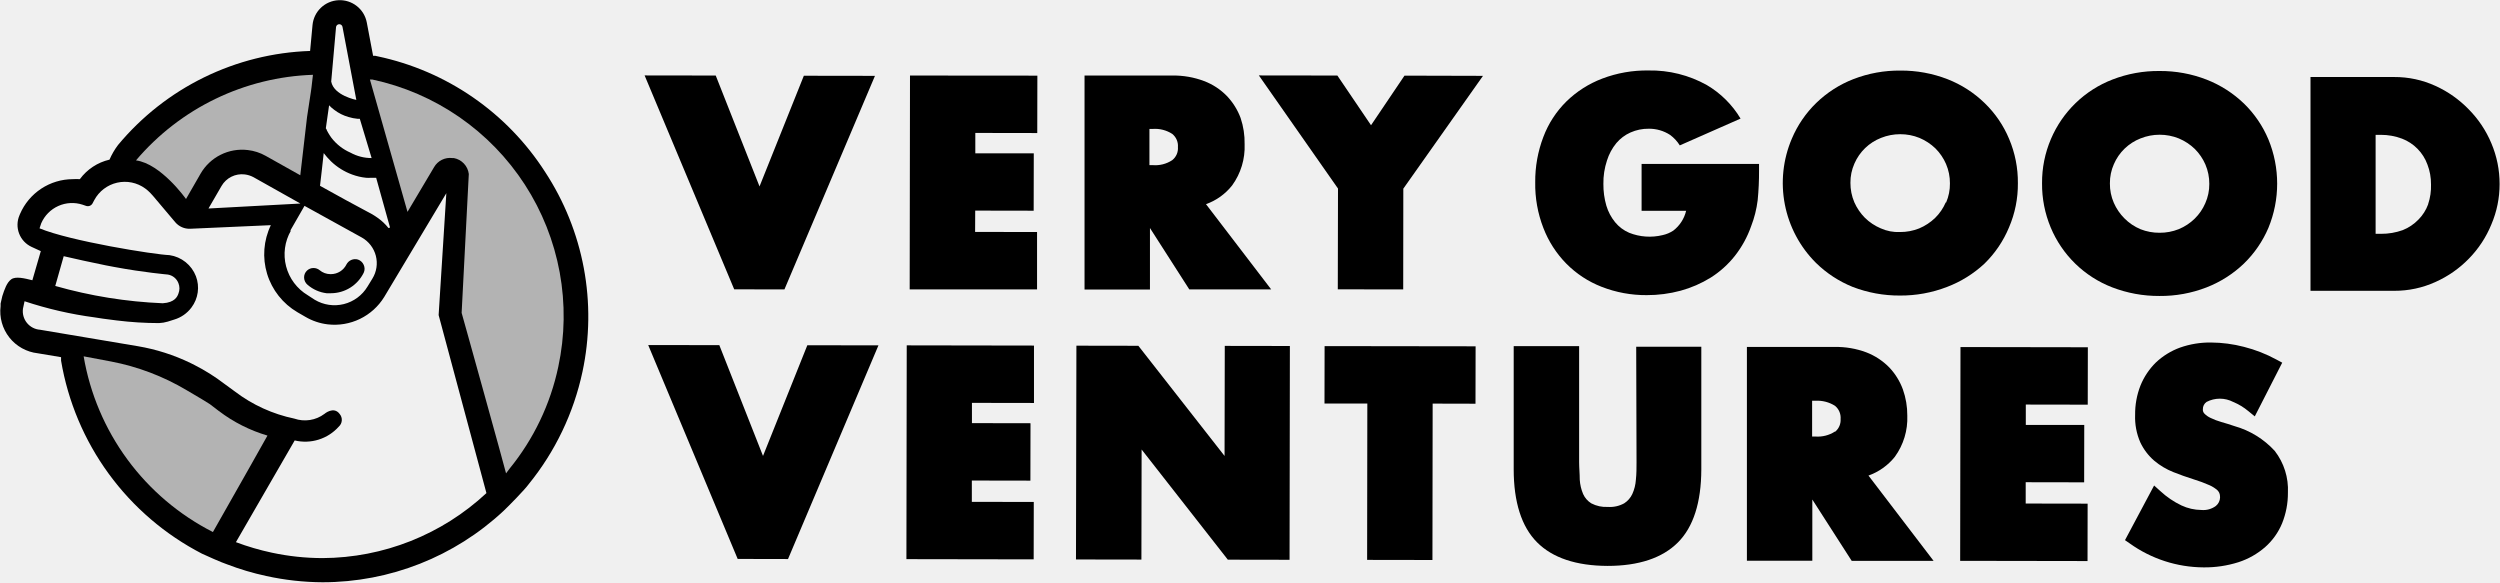
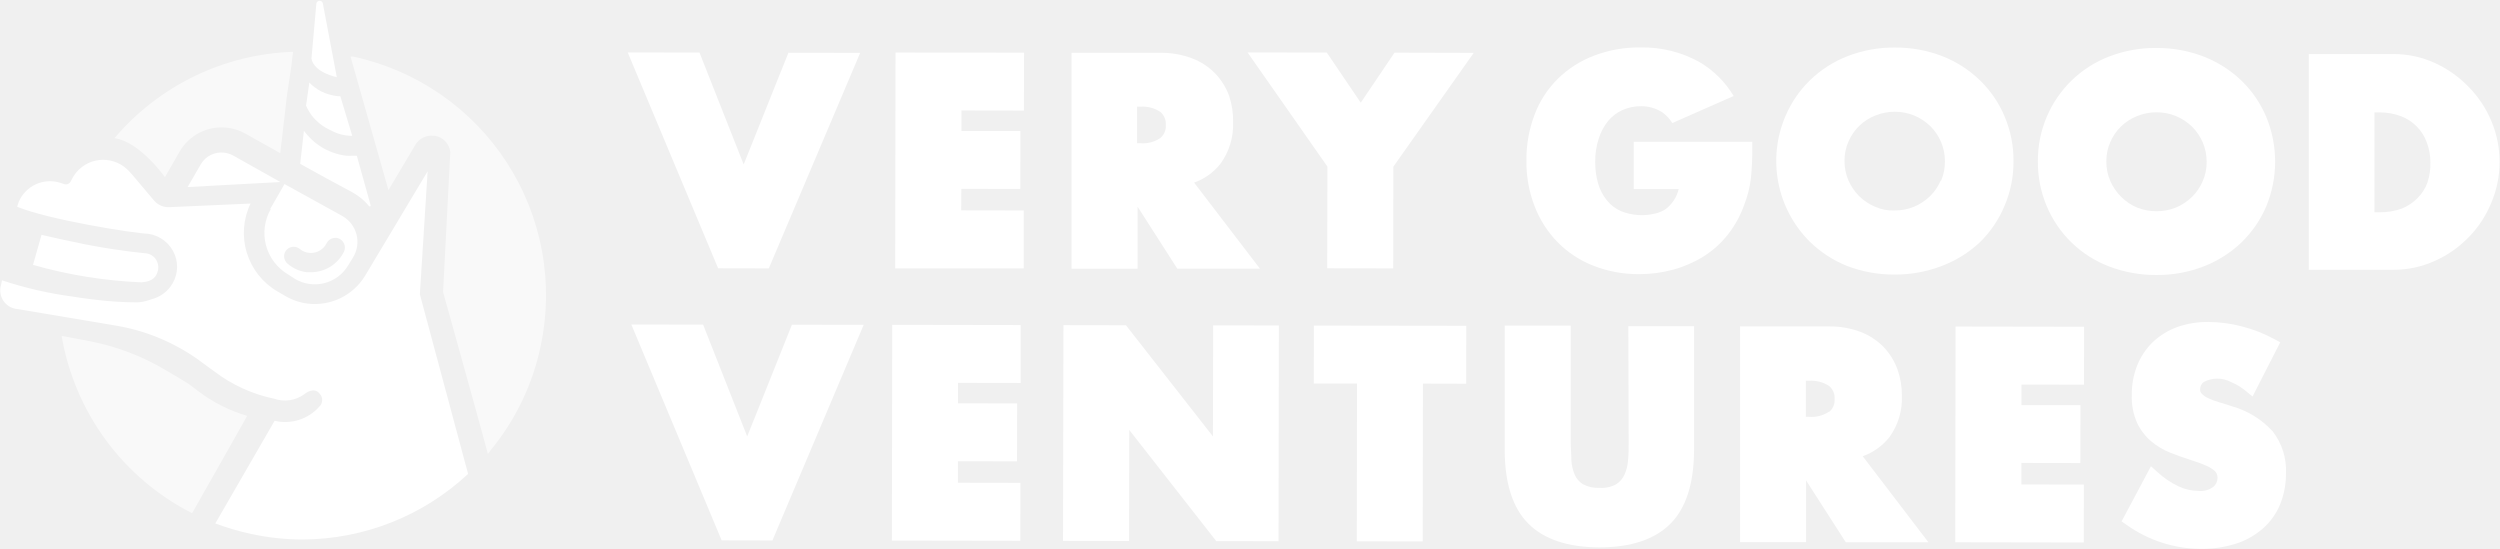
- <svg xmlns="http://www.w3.org/2000/svg" width="2771" height="646" viewBox="0 0 2771 646" fill="none">
-   <path d="M361.961 325.019H365.236H366.874C374.431 324.988 381.829 322.847 388.234 318.838C394.64 314.829 399.8 309.111 403.132 302.329C403.77 300.955 404.101 299.458 404.101 297.943C404.101 296.427 403.77 294.931 403.132 293.556C402.538 292.2 401.671 290.98 400.584 289.973C399.497 288.967 398.214 288.196 396.816 287.708C394.367 286.965 391.735 287.109 389.382 288.114C387.029 289.12 385.105 290.922 383.95 293.206C382.369 296.387 379.935 299.067 376.92 300.946C373.904 302.826 370.427 303.831 366.874 303.849H366.055C361.773 303.805 357.638 302.276 354.359 299.522C352.422 297.912 349.976 297.042 347.458 297.065C344.809 297.059 342.258 298.063 340.323 299.872C339.236 300.884 338.381 302.118 337.815 303.491C337.25 304.863 336.988 306.342 337.048 307.826C337.101 309.331 337.472 310.807 338.137 312.158C338.803 313.509 339.747 314.703 340.908 315.662C346.841 320.802 354.17 324.06 361.961 325.019Z" fill="black" />
-   <path d="M604.072 190.395C583.153 157.857 555.986 129.793 524.143 107.829C492.301 85.864 456.418 70.436 418.571 62.439L415.998 61.854H413.542L406.524 24.777C405.124 17.604 401.188 11.175 395.435 6.667C389.683 2.159 382.499 -0.127 375.2 0.228C367.9 0.583 360.972 3.555 355.684 8.6C350.397 13.645 347.103 20.426 346.406 27.701L343.715 56.474C302.888 57.834 262.811 67.824 226.121 85.786C189.431 103.748 156.961 129.274 130.845 160.687C127.047 165.707 123.867 171.165 121.371 176.944C108.181 179.995 96.52 187.671 88.505 198.582C85.896 198.411 83.278 198.411 80.668 198.582C68.22 198.615 56.052 202.286 45.662 209.144C35.272 216.001 27.113 225.746 22.188 237.179L21.603 238.583C18.822 245.03 18.673 252.309 21.186 258.865C23.699 265.421 28.676 270.735 35.053 273.672L45.229 278.35L35.872 310.632C26.983 308.409 17.392 306.07 12.48 309.579C7.567 313.088 4.994 320.69 2.538 328.293L0.667 336.48C0.611 337.415 0.611 338.352 0.667 339.287C-0.1 345.429 0.36 351.662 2.02 357.625C3.679 363.588 6.506 369.162 10.335 374.025C14.164 378.888 18.921 382.942 24.328 385.954C29.735 388.965 35.687 390.874 41.837 391.569L67.686 395.897C67.686 397.183 67.686 398.47 67.686 399.756C75.333 445.083 93.422 488.009 120.522 525.137C147.623 562.266 182.991 592.579 223.83 613.679C227.689 615.551 246.403 623.855 251.316 625.375C265.609 630.887 280.314 635.267 295.293 638.475C315.733 642.963 336.59 645.276 357.517 645.376C432.038 645.379 503.778 617.076 558.223 566.193C563.72 561.047 581.616 542.801 586.06 536.602C615.44 500.394 635.839 457.751 645.594 412.154C653.704 374.283 654.21 335.177 647.082 297.109C639.954 259.04 625.335 222.767 604.072 190.395ZM372.488 29.806C372.64 28.971 373.08 28.215 373.732 27.671C374.384 27.127 375.206 26.829 376.055 26.829C376.904 26.829 377.727 27.127 378.379 27.671C379.03 28.215 379.471 28.971 379.623 29.806L394.945 110.744C394.945 110.744 370.032 105.948 367.108 90.392L372.488 29.806ZM364.769 116.709C366.55 118.606 368.508 120.33 370.617 121.855C375.301 125.431 380.618 128.09 386.289 129.692C389.567 130.69 392.937 131.356 396.348 131.68H398.804L411.904 175.19C403.727 175.218 395.677 173.166 388.512 169.225C380.178 165.599 372.896 159.927 367.342 152.733C366.037 150.926 364.826 149.052 363.716 147.119L362.312 144.546C362.312 143.727 361.494 142.908 361.143 142.207L364.769 116.709ZM356.815 187.705L358.803 169.693L362.546 174.254L366.874 178.816C373.573 185.258 381.539 190.237 390.266 193.436C395.277 195.298 400.504 196.516 405.822 197.062C407.613 197.182 409.411 197.182 411.202 197.062H416.934L432.138 251.566C432.172 251.782 432.138 252.003 432.04 252.198C431.943 252.394 431.787 252.554 431.594 252.657C431.401 252.76 431.181 252.8 430.964 252.772C430.747 252.745 430.545 252.65 430.384 252.501C427.026 248.301 423.088 244.599 418.688 241.507C416.817 240.104 414.711 238.817 412.606 237.53L383.716 221.974L354.71 205.951L356.815 187.705ZM321.727 255.659L337.516 228.173L401.027 263.262C404.857 265.424 408.211 268.338 410.887 271.829C413.563 275.32 415.506 279.315 416.599 283.576C417.691 287.837 417.911 292.275 417.245 296.622C416.579 300.97 415.041 305.139 412.723 308.877L407.343 317.649C401.514 327.329 392.086 334.304 381.124 337.045C370.161 339.785 358.56 338.068 348.862 332.269L341.142 327.24C329.256 320.149 320.633 308.671 317.132 295.281C313.631 281.89 315.533 267.66 322.428 255.659H321.727ZM231.081 231.097L245.585 206.068C248.147 201.678 251.937 198.132 256.488 195.868C261.038 193.603 266.152 192.717 271.199 193.319C274.596 193.722 277.887 194.753 280.907 196.36L332.955 225.6L231.081 231.097ZM357.517 618.592C338.685 618.563 319.908 616.564 301.492 612.627C287.883 609.741 274.511 605.831 261.491 600.93L326.639 488.179C335.412 490.279 344.59 489.963 353.198 487.265C361.807 484.568 369.523 479.589 375.529 472.857C377.488 471.104 378.683 468.654 378.858 466.03C379.033 463.407 378.174 460.82 376.465 458.822C369.798 449.816 359.505 458.822 359.505 458.822C354.791 462.335 349.288 464.64 343.478 465.537C337.667 466.434 331.726 465.896 326.171 463.968C302.254 458.986 279.754 448.716 260.322 433.909L248.626 425.371C238.256 417.428 227.175 410.459 215.525 404.552L211.315 402.446C192.805 393.472 173.115 387.171 152.834 383.733L44.41 365.487C41.594 365.289 38.848 364.515 36.343 363.211C33.839 361.907 31.63 360.102 29.852 357.908C28.075 355.714 26.768 353.178 26.013 350.458C25.258 347.737 25.071 344.89 25.463 342.094L27.217 333.907C52.52 342.314 78.563 348.306 104.997 351.802L114.12 353.206L129.442 355.194C144.963 357.113 160.587 358.09 176.226 358.118C179.517 357.973 182.778 357.423 185.934 356.48L192.952 354.258C200.678 351.996 207.454 347.273 212.25 340.808C215.922 335.919 218.297 330.181 219.156 324.129C220.015 318.076 219.329 311.904 217.163 306.187C214.803 300.044 210.851 294.639 205.713 290.528C200.574 286.417 194.434 283.748 187.922 282.795C170.963 282.21 77.394 267.122 43.826 253.086L45.697 247.472C49.401 238.946 56.155 232.109 64.636 228.302C73.116 224.494 82.713 223.99 91.546 226.887L95.64 228.29C96.938 228.675 98.328 228.607 99.582 228.097C100.836 227.586 101.879 226.665 102.54 225.483L104.529 221.741C107.121 216.914 110.716 212.698 115.074 209.378C119.432 206.057 124.45 203.708 129.791 202.489C135.132 201.27 140.673 201.209 146.04 202.311C151.406 203.412 156.475 205.651 160.904 208.875C163.052 210.44 165.049 212.202 166.869 214.138L168.039 215.425L169.442 216.945L194.238 246.303C196.258 248.682 198.792 250.572 201.649 251.828C204.506 253.085 207.611 253.675 210.73 253.554L300.206 249.577C292.093 266.422 290.622 285.704 296.083 303.585C301.545 321.466 313.54 336.634 329.68 346.071L338.569 351.217C346.135 355.657 354.537 358.484 363.248 359.521C375.48 360.953 387.867 358.863 398.951 353.497C410.036 348.131 419.359 339.711 425.823 329.228L494.713 214.138L486.175 349.229L539.158 546.543C489.833 592.557 424.972 618.284 357.517 618.592ZM61.253 316.947L70.61 283.964C83.826 287.005 100.435 290.748 117.395 294.14L126.634 295.894C159.735 302.093 186.168 304.316 186.051 304.316C188.655 304.744 191.103 305.843 193.154 307.504C195.204 309.165 196.787 311.331 197.747 313.789C199.281 317.537 199.281 321.738 197.747 325.486C196.695 328.527 193.887 335.31 180.437 336.129C140.091 334.462 100.084 328.024 61.253 316.947Z" fill="black" />
-   <path d="M841.856 206.651L793.317 83.724L714.484 83.607L813.785 320.689L869.459 320.806L969.812 84.075L890.98 83.958L841.856 206.651Z" fill="black" />
-   <path d="M1149.7 147.466L1149.82 83.839L1008.64 83.722L1008.29 320.803H1149.47V257.176L1080.81 257.059L1080.93 233.433L1145.72 233.55L1145.84 169.922H1081.04V147.349L1149.7 147.466Z" fill="black" />
-   <path d="M1365.73 205.48C1375.32 192.255 1380.18 176.188 1379.53 159.865C1379.74 149.973 1378.24 140.119 1375.08 130.741C1371.72 121.684 1366.54 113.407 1359.88 106.413C1352.74 99.075 1344.08 93.404 1334.5 89.805C1323.29 85.594 1311.38 83.53 1299.41 83.722H1202.1V320.921H1274.61V252.732L1318.24 320.804H1409L1336.72 226.299C1348.16 222.235 1358.22 215.017 1365.73 205.48ZM1299.29 177.526C1292.87 181.765 1285.2 183.702 1277.54 183.023H1274.03V142.905H1277.65C1285.27 142.333 1292.87 144.263 1299.29 148.402C1301.45 150.143 1303.16 152.384 1304.26 154.931C1305.36 157.479 1305.82 160.256 1305.61 163.023C1305.83 165.773 1305.37 168.537 1304.27 171.068C1303.17 173.599 1301.46 175.817 1299.29 177.526Z" fill="black" />
-   <path d="M1556.73 83.841L1519.65 138.813L1482.34 83.724L1395.32 83.607L1483.04 208.99L1482.81 320.689L1555.32 320.806L1555.44 209.107L1643.74 84.075L1556.73 83.841Z" fill="black" />
-   <path d="M845.716 505.369L797.294 382.559L718.462 382.442L817.645 619.524L873.436 619.641L973.672 382.793L894.84 382.676L845.716 505.369Z" fill="black" />
-   <path d="M1146.07 446.657V383.03L1005.02 382.796L1004.67 619.76L1145.72 619.994L1145.84 556.367L1077.18 556.25V532.624L1142.1 532.741L1142.21 469.114L1077.3 468.997V446.54L1146.07 446.657Z" fill="black" />
-   <path d="M1192.62 620.114L1265.14 620.231L1265.37 498.24L1360.93 620.348L1429.35 620.465L1429.7 383.501L1357.54 383.384L1357.3 505.375L1261.75 383.267L1193.09 383.15L1192.62 620.114Z" fill="black" />
-   <path d="M1587.72 620.7L1587.95 447.362L1635.44 447.479L1635.56 383.852L1468.18 383.618L1468.07 447.245H1515.55L1515.32 620.583L1587.72 620.7Z" fill="black" />
-   <path d="M1813.93 512.276C1813.93 518.709 1813.93 525.142 1813.22 531.692C1812.87 537.191 1811.53 542.581 1809.25 547.599C1807.28 551.813 1804.16 555.382 1800.24 557.891C1794.71 560.931 1788.41 562.312 1782.11 561.868C1775.74 562.236 1769.39 560.861 1763.75 557.891C1759.79 555.434 1756.65 551.85 1754.74 547.599C1752.6 542.549 1751.33 537.169 1751 531.692C1751 525.025 1750.3 518.592 1750.3 512.276V383.618H1677.78V520.113C1677.78 556.488 1686.44 583.74 1703.63 601.05C1720.82 618.36 1747.14 627.133 1781.88 627.249C1816.38 627.249 1842.58 618.477 1859.77 601.284C1876.97 584.091 1885.62 556.839 1885.74 520.463V384.32H1813.57L1813.93 512.276Z" fill="black" />
-   <path d="M2100.25 506.307C2109.84 493.083 2114.7 477.015 2114.05 460.692C2114.12 450.772 2112.46 440.915 2109.14 431.568C2105.81 422.517 2100.68 414.239 2094.05 407.24C2086.85 399.901 2078.15 394.197 2068.55 390.515C2057.33 386.344 2045.43 384.32 2033.46 384.55H1936.27V621.514H2008.78V553.676L2052.41 621.631H2143.17L2071.01 527.126C2082.5 523.045 2092.63 515.834 2100.25 506.307ZM2033.81 478.353C2027.39 482.492 2019.79 484.422 2012.17 483.85H2008.55V444.2H2012.17C2019.83 443.745 2027.44 445.709 2033.93 449.814C2036.06 451.573 2037.74 453.821 2038.82 456.366C2039.9 458.911 2040.35 461.679 2040.13 464.435C2040.3 467.05 2039.87 469.669 2038.85 472.086C2037.84 474.502 2036.27 476.648 2034.28 478.353H2033.81Z" fill="black" />
-   <path d="M2172.65 621.633L2313.82 621.867L2313.93 558.24L2245.28 558.123V534.497L2310.08 534.614L2310.19 470.987H2245.4V448.413L2314.05 448.53L2314.17 384.903L2173 384.669L2172.65 621.633Z" fill="black" />
-   <path d="M2476.63 472.274C2471.83 470.637 2466.92 469.116 2462.01 467.713C2457.99 466.575 2454.08 465.088 2450.31 463.268C2447.63 462.069 2445.21 460.361 2443.18 458.239C2442.62 457.604 2442.2 456.862 2441.93 456.057C2441.67 455.252 2441.58 454.403 2441.66 453.561C2441.62 451.982 2441.98 450.42 2442.69 449.012C2443.41 447.604 2444.46 446.395 2445.75 445.49C2450.3 443.122 2455.36 441.886 2460.49 441.886C2465.62 441.886 2470.68 443.122 2475.23 445.49C2481.38 448.027 2487.1 451.499 2492.19 455.783L2499.2 461.514L2529.61 401.98L2523.3 398.589C2511.89 392.373 2499.75 387.618 2487.16 384.436C2475.24 381.329 2462.98 379.718 2450.66 379.641C2439 379.485 2427.4 381.385 2416.39 385.255C2406.44 388.871 2397.32 394.483 2389.61 401.746C2382.24 408.992 2376.43 417.669 2372.53 427.244C2368.45 437.633 2366.43 448.715 2366.57 459.876C2366.16 470.316 2368.12 480.712 2372.3 490.287C2375.96 498.078 2381.22 505.011 2387.74 510.638C2394.07 515.957 2401.22 520.222 2408.91 523.27C2416.28 526.194 2423.76 528.884 2431.25 531.223C2438.73 533.562 2442.95 535.2 2446.92 536.954C2450.15 538.142 2453.18 539.797 2455.93 541.867C2457.5 542.889 2458.79 544.298 2459.67 545.96C2460.44 547.645 2460.8 549.489 2460.72 551.341C2460.67 553.164 2460.23 554.955 2459.42 556.59C2458.61 558.226 2457.46 559.667 2456.04 560.814C2451.43 564.208 2445.73 565.79 2440.02 565.259C2432.38 565.19 2424.84 563.474 2417.92 560.23C2409.36 556.143 2401.47 550.78 2394.52 544.323L2387.62 538.124L2355.34 598.71L2360.6 602.336C2384.48 619.457 2413.09 628.735 2442.48 628.886C2455.57 629.035 2468.59 627.1 2481.07 623.155C2492.02 619.62 2502.13 613.889 2510.78 606.313C2518.95 599.086 2525.35 590.083 2529.5 579.996C2533.81 569.253 2536 557.772 2535.93 546.194C2536.75 529.468 2531.57 512.998 2521.31 499.76C2509.26 486.624 2493.79 477.106 2476.63 472.274Z" fill="black" />
-   <path d="M2226.8 252.029C2233.43 236.589 2236.77 219.94 2236.62 203.139C2236.8 186.271 2233.49 169.549 2226.92 154.015C2220.7 139.099 2211.51 125.607 2199.9 114.365C2188.09 102.852 2174.09 93.824 2158.73 87.815C2142.06 81.342 2124.32 78.087 2106.45 78.224C2088.61 78.039 2070.91 81.254 2054.28 87.698C2038.93 93.67 2024.93 102.658 2013.11 114.131C2001.55 125.372 1992.37 138.814 1986.09 153.664C1976.26 176.673 1973.55 202.104 1978.33 226.668C1983.1 251.231 1995.14 273.796 2012.88 291.445C2024.54 302.862 2038.33 311.882 2053.46 317.995C2070.18 324.434 2087.95 327.687 2105.86 327.586C2123.65 327.706 2141.3 324.492 2157.91 318.112C2173.38 312.254 2187.57 303.434 2199.66 292.147C2211.32 280.741 2220.55 267.094 2226.8 252.029ZM2156.62 224.426C2153.87 230.821 2149.89 236.621 2144.93 241.502C2139.78 246.47 2133.75 250.437 2127.15 253.199C2120.41 255.875 2113.22 257.226 2105.98 257.175C2098.62 257.515 2091.29 256.112 2084.57 253.082C2078.04 250.323 2072.09 246.355 2067.03 241.385C2062.11 236.416 2058.15 230.588 2055.33 224.192C2052.44 217.387 2050.97 210.064 2051.01 202.671C2050.94 195.301 2052.46 188.002 2055.45 181.267C2058.24 174.818 2062.29 168.986 2067.34 164.108C2072.4 159.23 2078.38 155.402 2084.92 152.845C2091.69 150.12 2098.92 148.729 2106.21 148.752C2113.51 148.72 2120.74 150.111 2127.5 152.845C2134.1 155.607 2140.13 159.574 2145.28 164.542C2150.22 169.487 2154.19 175.32 2156.97 181.735C2159.89 188.533 2161.36 195.86 2161.3 203.256C2161.41 210.531 2159.97 217.745 2157.09 224.426H2156.62Z" fill="black" />
-   <path d="M2393.59 328.055C2411.38 328.224 2429.04 325.009 2445.63 318.581C2461.08 312.583 2475.19 303.601 2487.15 292.147C2498.73 280.901 2507.96 267.462 2514.29 252.614C2527.25 221.188 2527.25 185.909 2514.29 154.483C2508.03 139.59 2498.84 126.107 2487.27 114.833C2475.35 103.346 2461.28 94.324 2445.87 88.283C2429.2 81.81 2411.46 78.555 2393.59 78.692C2375.75 78.507 2358.05 81.723 2341.42 88.166C2326.21 94.033 2312.34 102.895 2300.63 114.227C2288.92 125.559 2279.6 139.13 2273.23 154.132C2266.62 169.617 2263.27 186.301 2263.41 203.139C2263.25 219.956 2266.52 236.628 2273 252.146C2279.28 267.221 2288.56 280.867 2300.25 292.264C2311.95 303.661 2325.84 312.573 2341.07 318.464C2357.78 324.903 2375.56 328.156 2393.47 328.055H2393.59ZM2354.64 241.971C2349.7 237.021 2345.73 231.189 2342.94 224.777C2340 217.99 2338.52 210.655 2338.61 203.256C2338.55 195.886 2340.06 188.588 2343.06 181.852C2345.85 175.403 2349.89 169.572 2354.95 164.693C2360.01 159.815 2365.99 155.987 2372.53 153.431C2379.26 150.717 2386.45 149.327 2393.7 149.337C2401 149.315 2408.22 150.705 2414.99 153.431C2421.59 156.193 2427.62 160.159 2432.77 165.127C2437.71 170.073 2441.68 175.905 2444.46 182.32C2447.37 189.121 2448.84 196.447 2448.79 203.841C2448.86 211.211 2447.34 218.51 2444.35 225.245C2441.59 231.641 2437.62 237.44 2432.65 242.322C2427.53 247.329 2421.5 251.301 2414.87 254.018C2408.14 256.695 2400.95 258.045 2393.7 257.994C2386.42 258.054 2379.19 256.704 2372.42 254.018C2365.76 251.205 2359.72 247.111 2354.64 241.971Z" fill="black" />
-   <path d="M2736.29 121.157C2725.73 110.278 2713.24 101.471 2699.44 95.192C2685.13 88.645 2669.57 85.293 2653.83 85.367H2560.96V322.331H2653.71C2669.52 322.41 2685.17 319.058 2699.56 312.507C2713.46 306.284 2726.04 297.472 2736.64 286.541C2747.27 275.669 2755.69 262.839 2761.43 248.762C2767.48 234.602 2770.58 219.362 2770.56 203.966C2770.59 188.456 2767.49 173.099 2761.43 158.819C2755.56 144.761 2747.02 131.972 2736.29 121.157ZM2691.37 226.423C2689.06 232.788 2685.38 238.575 2680.61 243.382C2675.69 248.469 2669.76 252.455 2663.18 255.078C2655.45 257.842 2647.3 259.227 2639.09 259.172H2633.13V149.462H2638.97C2646.96 149.443 2654.89 150.869 2662.37 153.673C2668.85 156.145 2674.72 159.985 2679.58 164.929C2684.45 169.874 2688.19 175.808 2690.55 182.328C2693.26 189.38 2694.61 196.881 2694.53 204.434C2694.78 211.816 2693.71 219.182 2691.37 226.189V226.423Z" fill="black" />
-   <path d="M1948.2 221.975C1949.28 211.054 1949.79 200.083 1949.72 189.109V181.74H1819.54V233.671H1868.9C1866.82 242.426 1861.78 250.193 1854.63 255.66C1851.06 257.995 1847.1 259.659 1842.93 260.572C1830.57 263.614 1817.56 262.714 1805.74 257.999C1799.69 255.412 1794.35 251.399 1790.18 246.303C1785.77 240.881 1782.47 234.641 1780.47 227.94C1778.21 220.112 1777.11 211.994 1777.2 203.846C1777.05 195.028 1778.4 186.249 1781.18 177.881C1783.38 170.84 1786.91 164.288 1791.59 158.582C1795.83 153.564 1801.14 149.567 1807.14 146.886C1813.58 144.013 1820.56 142.576 1827.61 142.675C1835.9 142.603 1844.04 144.962 1851 149.459C1855.36 152.608 1859.05 156.582 1861.88 161.155L1929.25 131.447C1920.09 116.104 1907.22 103.313 1891.82 94.253C1872.11 83.262 1849.83 77.693 1827.26 78.112C1809.73 77.825 1792.3 80.882 1775.91 87.118C1761.05 92.748 1747.51 101.389 1736.15 112.499C1724.91 123.605 1716.21 137.012 1710.65 151.798C1704.53 167.851 1701.47 184.911 1701.64 202.092C1701.35 219.358 1704.41 236.518 1710.65 252.619C1716.31 267.399 1724.95 280.855 1736.03 292.152C1747.13 303.399 1760.48 312.168 1775.21 317.884C1791.12 324.105 1808.07 327.24 1825.15 327.124C1837.87 327.179 1850.54 325.527 1862.82 322.211C1874.57 319.002 1885.79 314.117 1896.15 307.708C1906.37 301.246 1915.43 293.1 1922.93 283.614C1930.7 273.723 1936.79 262.619 1940.95 250.748C1944.55 241.494 1946.98 231.829 1948.2 221.975Z" fill="black" />
-   <path opacity="0.7" d="M346.874 82.91C345.587 94.606 344.652 102.092 344.535 102.092L340.324 129.812L332.838 194.258L294.475 172.737C288.348 169.276 281.585 167.088 274.592 166.304C264.269 165.074 253.813 166.901 244.519 171.558C235.225 176.215 227.503 183.498 222.31 192.503L206.169 220.574C206.169 220.574 178.566 181.509 150.729 177.766C175 149.15 204.989 125.928 238.769 109.592C272.548 93.256 309.372 84.167 346.874 82.91Z" fill="white" />
-   <path opacity="0.7" d="M235.995 589.702C198.574 570.673 166.125 543.149 141.246 509.334C116.367 475.518 99.747 436.349 92.717 394.96L123.127 400.692C152.678 406.35 181.017 417.116 206.871 432.505C219.503 439.757 230.264 446.424 232.603 447.944L242.545 455.547C258.717 467.824 276.988 477.058 296.464 482.799C296.464 482.799 262.311 543.619 235.995 589.702Z" fill="white" />
-   <path opacity="0.7" d="M618.809 406.545C610.035 448.025 591.467 486.804 564.656 519.647L560.913 524.676C560.913 523.39 511.672 346.544 511.672 346.778L519.625 192.856C519.1 188.527 517.205 184.479 514.217 181.302C511.23 178.125 507.306 175.985 503.017 175.195H501.379C497.39 174.685 493.339 175.368 489.738 177.158C486.137 178.948 483.146 181.765 481.145 185.254L451.671 234.845L410.032 88.175H412.839C447.271 95.55 479.913 109.635 508.9 129.627C537.887 149.619 562.651 175.126 581.778 204.691C600.905 234.256 614.02 267.3 620.374 301.934C626.728 336.569 626.196 372.116 618.809 406.545Z" fill="white" />
+ <svg xmlns="http://www.w3.org/2000/svg" width="2746" height="603" viewBox="0 0 2746 603" fill="none">
+   <path d="M347.485 3.805C347.637 2.97 348.078 2.214 348.73 1.67C349.382 1.126 350.204 0.828 351.053 0.828C351.902 0.828 352.724 1.126 353.376 1.67C354.028 2.214 354.468 2.97 354.62 3.805L369.942 84.743C369.942 84.743 345.029 79.947 342.105 64.391L347.485 3.805ZM339.766 90.708C341.547 92.605 343.506 94.329 345.614 95.854C350.298 99.43 355.616 102.089 361.287 103.691C364.565 104.689 367.935 105.355 371.346 105.679H373.802L386.902 149.189C378.724 149.217 370.674 147.165 363.509 143.224C355.176 139.598 347.893 133.926 342.339 126.732C341.034 124.925 339.824 123.051 338.713 121.118L337.31 118.545C337.31 117.726 336.491 116.907 336.14 116.206L339.766 90.708ZM331.813 161.704L333.801 143.692L337.544 148.253L341.871 152.815C348.571 159.257 356.537 164.236 365.264 167.435C370.275 169.297 375.502 170.515 380.82 171.061C382.611 171.181 384.408 171.181 386.2 171.061H391.931L407.136 225.565C407.17 225.781 407.135 226.002 407.038 226.197C406.94 226.393 406.784 226.553 406.591 226.656C406.398 226.759 406.178 226.799 405.962 226.771C405.745 226.743 405.542 226.649 405.382 226.5C402.024 222.3 398.086 218.598 393.685 215.506C391.814 214.103 389.709 212.816 387.603 211.529L358.714 195.973L329.707 179.95L331.813 161.704ZM296.724 229.658L312.514 202.172L376.024 237.261C379.855 239.423 383.209 242.337 385.885 245.828C388.561 249.319 390.504 253.314 391.596 257.575C392.689 261.836 392.908 266.274 392.242 270.621C391.576 274.969 390.038 279.138 387.72 282.876L382.34 291.648C376.512 301.328 367.083 308.303 356.121 311.044C345.159 313.784 333.557 312.067 323.859 306.268L316.14 301.239C304.253 294.148 295.63 282.67 292.129 269.28C288.628 255.889 290.531 241.659 297.426 229.658H296.724ZM336.725 299.017H340H341.637C349.194 298.985 356.592 296.844 362.998 292.836C369.404 288.827 374.564 283.109 377.895 276.326C378.534 274.952 378.865 273.455 378.865 271.94C378.865 270.425 378.534 268.928 377.895 267.554C377.302 266.197 376.435 264.977 375.348 263.971C374.261 262.965 372.978 262.194 371.58 261.706C369.131 260.962 366.499 261.106 364.146 262.112C361.792 263.117 359.869 264.92 358.714 267.203C357.15 270.35 354.753 273.006 351.783 274.883C348.813 276.76 345.384 277.785 341.871 277.847H341.053C336.77 277.803 332.636 276.273 329.356 273.519C327.419 271.91 324.974 271.039 322.456 271.063C319.807 271.057 317.255 272.061 315.321 273.87C314.234 274.881 313.378 276.115 312.813 277.488C312.248 278.861 311.986 280.34 312.046 281.823C312.098 283.328 312.47 284.805 313.135 286.156C313.8 287.507 314.745 288.701 315.906 289.66C321.839 294.8 329.168 298.057 336.959 299.017H336.725ZM206.079 205.447L220.582 180.418C223.145 176.028 226.934 172.482 231.485 170.217C236.036 167.952 241.149 167.067 246.197 167.669C249.593 168.072 252.885 169.103 255.904 170.71L307.952 199.95L206.079 205.447ZM332.514 592.591C313.683 592.562 294.905 590.563 276.49 586.626C262.88 583.74 249.509 579.83 236.489 574.929L301.637 462.178C310.41 464.278 319.588 463.962 328.196 461.264C336.804 458.566 344.521 453.588 350.527 446.856C352.486 445.103 353.681 442.653 353.856 440.029C354.031 437.406 353.171 434.819 351.462 432.821C344.795 423.815 334.503 432.821 334.503 432.821C329.788 436.334 324.286 438.639 318.475 439.536C312.665 440.433 306.723 439.895 301.169 437.967C277.251 432.985 254.752 422.715 235.319 407.908L223.623 399.37C213.253 391.427 202.173 384.458 190.523 378.551L186.312 376.445C167.803 367.471 148.112 361.17 127.831 357.732L19.408 339.486C16.591 339.288 13.845 338.514 11.341 337.21C8.837 335.906 6.627 334.101 4.85 331.907C3.073 329.713 1.766 327.177 1.011 324.457C0.256 321.736 0.068 318.889 0.46 316.093L2.214 307.906C27.518 316.313 53.561 322.305 79.994 325.801L89.117 327.205L104.439 329.193C119.96 331.112 135.584 332.089 151.224 332.117C154.515 331.972 157.775 331.422 160.932 330.479L167.949 328.257C175.675 325.995 182.452 321.272 187.248 314.807C190.919 309.918 193.294 304.18 194.153 298.128C195.012 292.075 194.327 285.903 192.16 280.186C189.801 274.043 185.849 268.638 180.71 264.527C175.571 260.416 169.431 257.747 162.92 256.794C145.96 256.209 52.391 241.121 18.823 227.085L20.694 221.471C24.399 212.945 31.152 206.108 39.633 202.301C48.114 198.493 57.71 197.989 66.543 200.886L70.637 202.289C71.935 202.674 73.326 202.606 74.579 202.096C75.834 201.585 76.877 200.664 77.538 199.482L79.526 195.74C82.118 190.913 85.714 186.697 90.072 183.377C94.429 180.056 99.447 177.707 104.789 176.488C110.13 175.269 115.67 175.208 121.037 176.31C126.404 177.411 131.472 179.649 135.902 182.874C138.05 184.439 140.047 186.201 141.867 188.137L143.036 189.424L144.44 190.944L169.236 220.302C171.255 222.681 173.789 224.571 176.646 225.827C179.503 227.084 182.609 227.674 185.727 227.553L275.203 223.576C267.091 240.421 265.619 259.703 271.081 277.584C276.543 295.465 288.537 310.633 304.678 320.07L313.567 325.216C321.132 329.656 329.535 332.483 338.245 333.52C350.477 334.952 362.864 332.862 373.949 327.496C385.034 322.13 394.356 313.71 400.82 303.227L469.711 188.137L461.172 323.228L514.156 520.542C464.83 566.556 399.97 592.283 332.514 592.591ZM36.25 290.946L45.607 257.963C58.824 261.004 75.433 264.747 92.392 268.139L101.632 269.893C134.732 276.092 161.165 278.315 161.048 278.315C163.653 278.743 166.1 279.842 168.151 281.503C170.202 283.164 171.785 285.33 172.745 287.788C174.279 291.536 174.279 295.737 172.745 299.485C171.692 302.526 168.885 309.309 155.434 310.128C115.088 308.461 75.082 302.023 36.25 290.946Z" fill="white" />
+   <path d="M816.856 180.651L768.317 57.724L689.484 57.607L788.785 294.689L844.459 294.806L944.812 58.075L865.98 57.958L816.856 180.651Z" fill="white" />
+   <path d="M1124.69 121.466L1124.81 57.839L983.639 57.722L983.288 294.803H1124.46V231.176L1055.8 231.059L1055.92 207.433L1120.72 207.55L1120.83 143.922H1056.04V121.349L1124.69 121.466Z" fill="white" />
+   <path d="M1340.63 179.769C1350.22 166.545 1355.08 150.478 1354.43 134.154C1354.65 124.262 1353.14 114.408 1349.99 105.031C1346.62 95.974 1341.45 87.697 1334.78 80.703C1327.65 73.365 1318.98 67.694 1309.4 64.094C1298.19 59.883 1286.29 57.82 1274.31 58.012H1177V295.211H1249.52V227.022L1293.14 295.094H1383.91L1311.62 200.589C1323.06 196.525 1333.12 189.307 1340.63 179.769ZM1274.2 151.816C1267.77 156.054 1260.1 157.992 1252.44 157.313H1248.93V117.195H1252.56C1260.18 116.623 1267.77 118.553 1274.2 122.692C1276.36 124.432 1278.06 126.673 1279.16 129.221C1280.26 131.768 1280.73 134.546 1280.51 137.312C1280.74 140.063 1280.28 142.827 1279.18 145.358C1278.07 147.888 1276.36 150.107 1274.2 151.816Z" fill="white" />
+   <path d="M1531.72 57.841L1494.65 112.813L1457.34 57.724L1370.32 57.607L1458.04 182.99L1457.8 294.689L1530.32 294.806L1530.44 183.107L1618.74 58.075L1531.72 57.841Z" fill="white" />
+   <path d="M820.713 479.369L772.291 356.559L693.459 356.442L792.643 593.524L848.433 593.641L948.67 356.793L869.837 356.676L820.713 479.369Z" fill="white" />
+   <path d="M1121.07 420.657V357.03L980.012 356.796L979.661 593.76L1120.72 593.994L1120.83 530.367L1052.18 530.25V506.624L1117.09 506.741L1117.21 443.114L1052.29 442.997V420.54L1121.07 420.657Z" fill="white" />
+   <path d="M1167.62 594.114L1240.14 594.231L1240.37 472.24L1335.93 594.348L1404.35 594.465L1404.7 357.501L1332.54 357.384L1332.3 479.375L1236.75 357.267L1168.09 357.15L1167.62 594.114Z" fill="white" />
+   <path d="M1562.72 594.7L1562.95 421.362L1610.44 421.479L1610.55 357.852L1443.18 357.618L1443.06 421.245H1490.55L1490.32 594.583L1562.72 594.7Z" fill="white" />
+   <path d="M1788.92 486.276C1788.92 492.709 1788.92 499.142 1788.22 505.692C1787.87 511.191 1786.52 516.581 1784.24 521.599C1782.28 525.813 1779.15 529.382 1775.24 531.891C1769.7 534.931 1763.41 536.312 1757.11 535.868C1750.74 536.236 1744.39 534.861 1738.75 531.891C1734.79 529.434 1731.65 525.85 1729.74 521.599C1727.59 516.549 1726.33 511.169 1726 505.692C1726 499.025 1725.3 492.592 1725.3 486.276V357.618H1652.78V494.113C1652.78 530.488 1661.43 557.74 1678.63 575.05C1695.82 592.36 1722.14 601.133 1756.88 601.249C1791.38 601.249 1817.58 592.477 1834.77 575.284C1851.97 558.091 1860.62 530.839 1860.74 494.463V358.32H1788.57L1788.92 486.276Z" fill="white" />
+   <path d="M2075.25 480.307C2084.84 467.083 2089.7 451.015 2089.05 434.692C2089.12 424.772 2087.46 414.915 2084.14 405.568C2080.81 396.517 2075.68 388.239 2069.05 381.24C2061.85 373.901 2053.15 368.197 2043.55 364.515C2032.33 360.344 2020.43 358.32 2008.46 358.55H1911.27V595.514H1983.78V527.676L2027.41 595.631H2118.17L2046.01 501.126C2057.5 497.045 2067.63 489.834 2075.25 480.307ZM2008.81 452.353C2002.39 456.492 1994.79 458.422 1987.17 457.85H1983.55V418.2H1987.17C1994.83 417.745 2002.44 419.709 2008.93 423.814C2011.06 425.573 2012.74 427.821 2013.82 430.366C2014.9 432.911 2015.35 435.679 2015.13 438.435C2015.3 441.05 2014.87 443.669 2013.85 446.086C2012.84 448.502 2011.27 450.648 2009.28 452.353H2008.81Z" fill="white" />
+   <path d="M2147.64 595.633L2288.82 595.867L2288.93 532.24L2220.28 532.123V508.497L2285.07 508.614L2285.19 444.987H2220.39V422.413L2289.05 422.53L2289.17 358.903L2148 358.669L2147.64 595.633Z" fill="white" />
+   <path d="M2451.62 446.274C2446.83 444.637 2441.92 443.116 2437 441.713C2432.98 440.575 2429.07 439.088 2425.31 437.268C2422.63 436.069 2420.2 434.361 2418.17 432.239C2417.61 431.604 2417.19 430.862 2416.93 430.057C2416.67 429.252 2416.57 428.403 2416.65 427.561C2416.62 425.982 2416.97 424.42 2417.69 423.012C2418.4 421.604 2419.45 420.395 2420.75 419.49C2425.3 417.122 2430.35 415.886 2435.48 415.886C2440.61 415.886 2445.67 417.122 2450.22 419.49C2456.37 422.027 2462.09 425.499 2467.18 429.783L2474.2 435.514L2504.61 375.98L2498.29 372.589C2486.89 366.373 2474.74 361.618 2462.15 358.436C2450.23 355.329 2437.97 353.718 2425.66 353.641C2413.99 353.485 2402.39 355.385 2391.39 359.255C2381.43 362.871 2372.32 368.483 2364.6 375.746C2357.23 382.992 2351.42 391.669 2347.53 401.244C2343.45 411.633 2341.42 422.715 2341.56 433.876C2341.16 444.316 2343.11 454.712 2347.29 464.287C2350.96 472.078 2356.22 479.011 2362.73 484.638C2369.07 489.957 2376.21 494.222 2383.9 497.27C2391.27 500.194 2398.76 502.884 2406.24 505.223C2413.73 507.562 2417.94 509.2 2421.92 510.954C2425.14 512.142 2428.18 513.797 2430.92 515.867C2432.5 516.889 2433.79 518.298 2434.66 519.96C2435.44 521.645 2435.8 523.489 2435.72 525.341C2435.67 527.164 2435.22 528.955 2434.42 530.59C2433.61 532.226 2432.46 533.667 2431.04 534.814C2426.42 538.208 2420.72 539.79 2415.02 539.259C2407.37 539.19 2399.83 537.474 2392.91 534.23C2384.35 530.143 2376.46 524.78 2369.52 518.323L2362.62 512.124L2330.33 572.71L2335.6 576.336C2359.48 593.457 2388.09 602.735 2417.47 602.886C2430.56 603.035 2443.59 601.1 2456.07 597.155C2467.01 593.62 2477.12 587.889 2485.78 580.313C2493.94 573.086 2500.35 564.083 2504.49 553.996C2508.81 543.253 2510.99 531.772 2510.92 520.194C2511.75 503.468 2506.56 486.998 2496.3 473.76C2484.25 460.624 2468.78 451.106 2451.62 446.274Z" fill="white" />
+   <path d="M2201.8 226.029C2208.42 210.589 2211.77 193.94 2211.62 177.139C2211.79 160.271 2208.49 143.549 2201.91 128.015C2195.7 113.099 2186.5 99.607 2174.89 88.365C2163.08 76.852 2149.08 67.824 2133.72 61.815C2117.06 55.342 2099.32 52.087 2081.44 52.224C2063.61 52.039 2045.91 55.255 2029.28 61.698C2013.93 67.67 1999.93 76.658 1988.11 88.131C1976.55 99.372 1967.36 112.814 1961.09 127.664C1951.25 150.673 1948.55 176.104 1953.32 200.668C1958.1 225.231 1970.13 247.796 1987.87 265.445C1999.54 276.862 2013.33 285.882 2028.46 291.995C2045.17 298.434 2062.95 301.687 2080.86 301.586C2098.65 301.706 2116.3 298.492 2132.91 292.112C2148.38 286.254 2162.56 277.434 2174.66 266.147C2186.32 254.741 2195.55 241.094 2201.8 226.029ZM2131.62 198.426C2128.86 204.821 2124.89 210.621 2119.92 215.502C2114.77 220.47 2108.74 224.437 2102.14 227.199C2095.41 229.875 2088.22 231.226 2080.97 231.175C2073.62 231.515 2066.28 230.112 2059.57 227.082C2053.04 224.323 2047.08 220.355 2042.03 215.385C2037.11 210.416 2033.15 204.588 2030.33 198.192C2027.44 191.387 2025.97 184.064 2026 176.671C2025.94 169.301 2027.45 162.002 2030.45 155.267C2033.24 148.818 2037.28 142.986 2042.34 138.108C2047.4 133.23 2053.38 129.402 2059.92 126.845C2066.69 124.12 2073.91 122.729 2081.21 122.752C2088.5 122.72 2095.73 124.111 2102.5 126.845C2109.1 129.607 2115.12 133.574 2120.27 138.542C2125.22 143.487 2129.19 149.32 2131.97 155.735C2134.88 162.533 2136.36 169.86 2136.3 177.256C2136.4 184.531 2134.97 191.745 2132.09 198.426H2131.62Z" fill="white" />
+   <path d="M2368.58 302.055C2386.38 302.224 2404.04 299.009 2420.63 292.581C2436.07 286.583 2450.18 277.601 2462.15 266.147C2473.73 254.901 2482.95 241.462 2489.29 226.614C2502.25 195.188 2502.25 159.909 2489.29 128.483C2483.03 113.59 2473.84 100.107 2462.27 88.833C2450.35 77.346 2436.28 68.324 2420.86 62.283C2404.2 55.81 2386.46 52.555 2368.58 52.692C2350.75 52.507 2333.05 55.723 2316.42 62.166C2301.21 68.033 2287.34 76.895 2275.63 88.227C2263.91 99.559 2254.6 113.13 2248.23 128.132C2241.61 143.617 2238.27 160.301 2238.4 177.139C2238.25 193.956 2241.51 210.628 2247.99 226.146C2254.28 241.221 2263.55 254.867 2275.25 266.264C2286.95 277.661 2300.83 286.573 2316.07 292.464C2332.78 298.903 2350.55 302.156 2368.47 302.055H2368.58ZM2329.63 215.971C2324.69 211.021 2320.73 205.189 2317.94 198.777C2314.99 191.99 2313.52 184.655 2313.61 177.256C2313.55 169.886 2315.06 162.588 2318.05 155.852C2320.85 149.403 2324.89 143.572 2329.95 138.693C2335.01 133.815 2340.98 129.987 2347.53 127.431C2354.26 124.717 2361.44 123.327 2368.7 123.337C2375.99 123.315 2383.22 124.705 2389.99 127.431C2396.59 130.193 2402.62 134.159 2407.76 139.127C2412.71 144.073 2416.68 149.905 2419.46 156.32C2422.36 163.121 2423.84 170.447 2423.79 177.841C2423.85 185.211 2422.34 192.51 2419.34 199.245C2416.59 205.641 2412.61 211.44 2407.65 216.322C2402.53 221.329 2396.49 225.301 2389.87 228.018C2383.13 230.695 2375.95 232.045 2368.7 231.994C2361.41 232.054 2354.18 230.704 2347.41 228.018C2340.75 225.205 2334.71 221.111 2329.63 215.971Z" fill="white" />
+   <path d="M2711.28 95.157C2700.73 84.278 2688.23 75.471 2674.44 69.192C2660.13 62.645 2644.56 59.292 2628.82 59.367H2535.96V296.331H2628.71C2644.52 296.41 2660.16 293.058 2674.55 286.507C2688.45 280.284 2701.03 271.472 2711.63 260.541C2722.26 249.669 2730.68 236.839 2736.43 222.762C2742.47 208.602 2745.57 193.362 2745.55 177.966C2745.59 162.456 2742.48 147.099 2736.43 132.819C2730.55 118.761 2722.01 105.972 2711.28 95.157ZM2666.37 200.423C2664.05 206.788 2660.38 212.575 2655.61 217.382C2650.69 222.469 2644.75 226.455 2638.18 229.078C2630.45 231.842 2622.29 233.227 2614.09 233.172H2608.12V123.462H2613.97C2621.96 123.443 2629.88 124.869 2637.36 127.673C2643.84 130.145 2649.71 133.985 2654.58 138.929C2659.44 143.874 2663.18 149.808 2665.55 156.328C2668.26 163.38 2669.61 170.881 2669.53 178.434C2669.77 185.816 2668.7 193.182 2666.37 200.189V200.423Z" fill="white" />
+   <path d="M1923.19 195.975C1924.28 185.054 1924.78 174.083 1924.71 163.109V155.74H1794.53V207.671H1843.89C1841.81 216.426 1836.77 224.193 1829.62 229.66C1826.05 231.995 1822.09 233.659 1817.93 234.572C1805.56 237.614 1792.56 236.714 1780.73 231.999C1774.68 229.412 1769.34 225.399 1765.18 220.303C1760.76 214.881 1757.46 208.641 1755.47 201.94C1753.21 194.112 1752.1 185.994 1752.19 177.846C1752.04 169.028 1753.39 160.249 1756.17 151.881C1758.37 144.84 1761.91 138.288 1766.58 132.582C1770.82 127.564 1776.14 123.567 1782.14 120.886C1788.57 118.013 1795.56 116.576 1802.6 116.675C1810.9 116.603 1819.03 118.962 1826 123.459C1830.35 126.608 1834.05 130.582 1836.87 135.155L1904.24 105.447C1895.09 90.104 1882.22 77.313 1866.82 68.253C1847.1 57.262 1824.82 51.693 1802.25 52.112C1784.72 51.825 1767.3 54.882 1750.91 61.118C1736.04 66.748 1722.51 75.389 1711.14 86.499C1699.91 97.605 1691.21 111.012 1685.64 125.798C1679.52 141.851 1676.47 158.911 1676.64 176.092C1676.34 193.358 1679.4 210.518 1685.64 226.619C1691.3 241.399 1699.94 254.855 1711.02 266.152C1722.12 277.399 1735.48 286.168 1750.21 291.884C1766.12 298.105 1783.07 301.24 1800.15 301.124C1812.87 301.179 1825.53 299.527 1837.81 296.211C1849.56 293.002 1860.79 288.117 1871.14 281.708C1881.37 275.246 1890.42 267.1 1897.93 257.614C1905.7 247.723 1911.78 236.619 1915.94 224.748C1919.54 215.494 1921.98 205.829 1923.19 195.975Z" fill="white" />
+   <path opacity="0.6" d="M321.871 56.91C320.585 68.606 319.649 76.092 319.532 76.092L315.322 103.812L307.836 168.257L269.473 146.737C263.345 143.276 256.582 141.088 249.589 140.304C239.267 139.074 228.81 140.901 219.517 145.558C210.223 150.215 202.501 157.498 197.307 166.503L181.166 194.574C181.166 194.574 153.563 155.509 125.727 151.766C149.997 123.15 179.986 99.928 213.766 83.592C247.546 67.256 284.37 58.167 321.871 56.91Z" fill="white" />
+   <path opacity="0.6" d="M210.992 563.702C173.571 544.673 141.122 517.149 116.243 483.334C91.364 449.518 74.744 410.349 67.714 368.96L98.124 374.692C127.675 380.35 156.014 391.116 181.868 406.505C194.5 413.757 205.261 420.424 207.6 421.944L217.542 429.547C233.714 441.824 251.985 451.058 271.461 456.799C271.461 456.799 237.308 517.619 210.992 563.702Z" fill="white" />
+   <path opacity="0.6" d="M593.806 380.535C585.032 422.014 566.464 460.793 539.653 493.637L535.91 498.666C535.91 497.379 486.669 320.533 486.669 320.767L494.622 166.846C494.097 162.516 492.202 158.468 489.214 155.291C486.227 152.115 482.303 149.975 478.014 149.184H476.376C472.387 148.674 468.336 149.357 464.735 151.147C461.134 152.938 458.144 155.755 456.142 159.243L426.668 208.835L385.029 62.165H387.836C422.268 69.539 454.91 83.625 483.897 103.617C512.884 123.609 537.648 149.116 556.775 178.681C575.902 208.246 589.017 241.289 595.371 275.924C601.725 310.559 601.193 346.106 593.806 380.535Z" fill="white" />
</svg>
